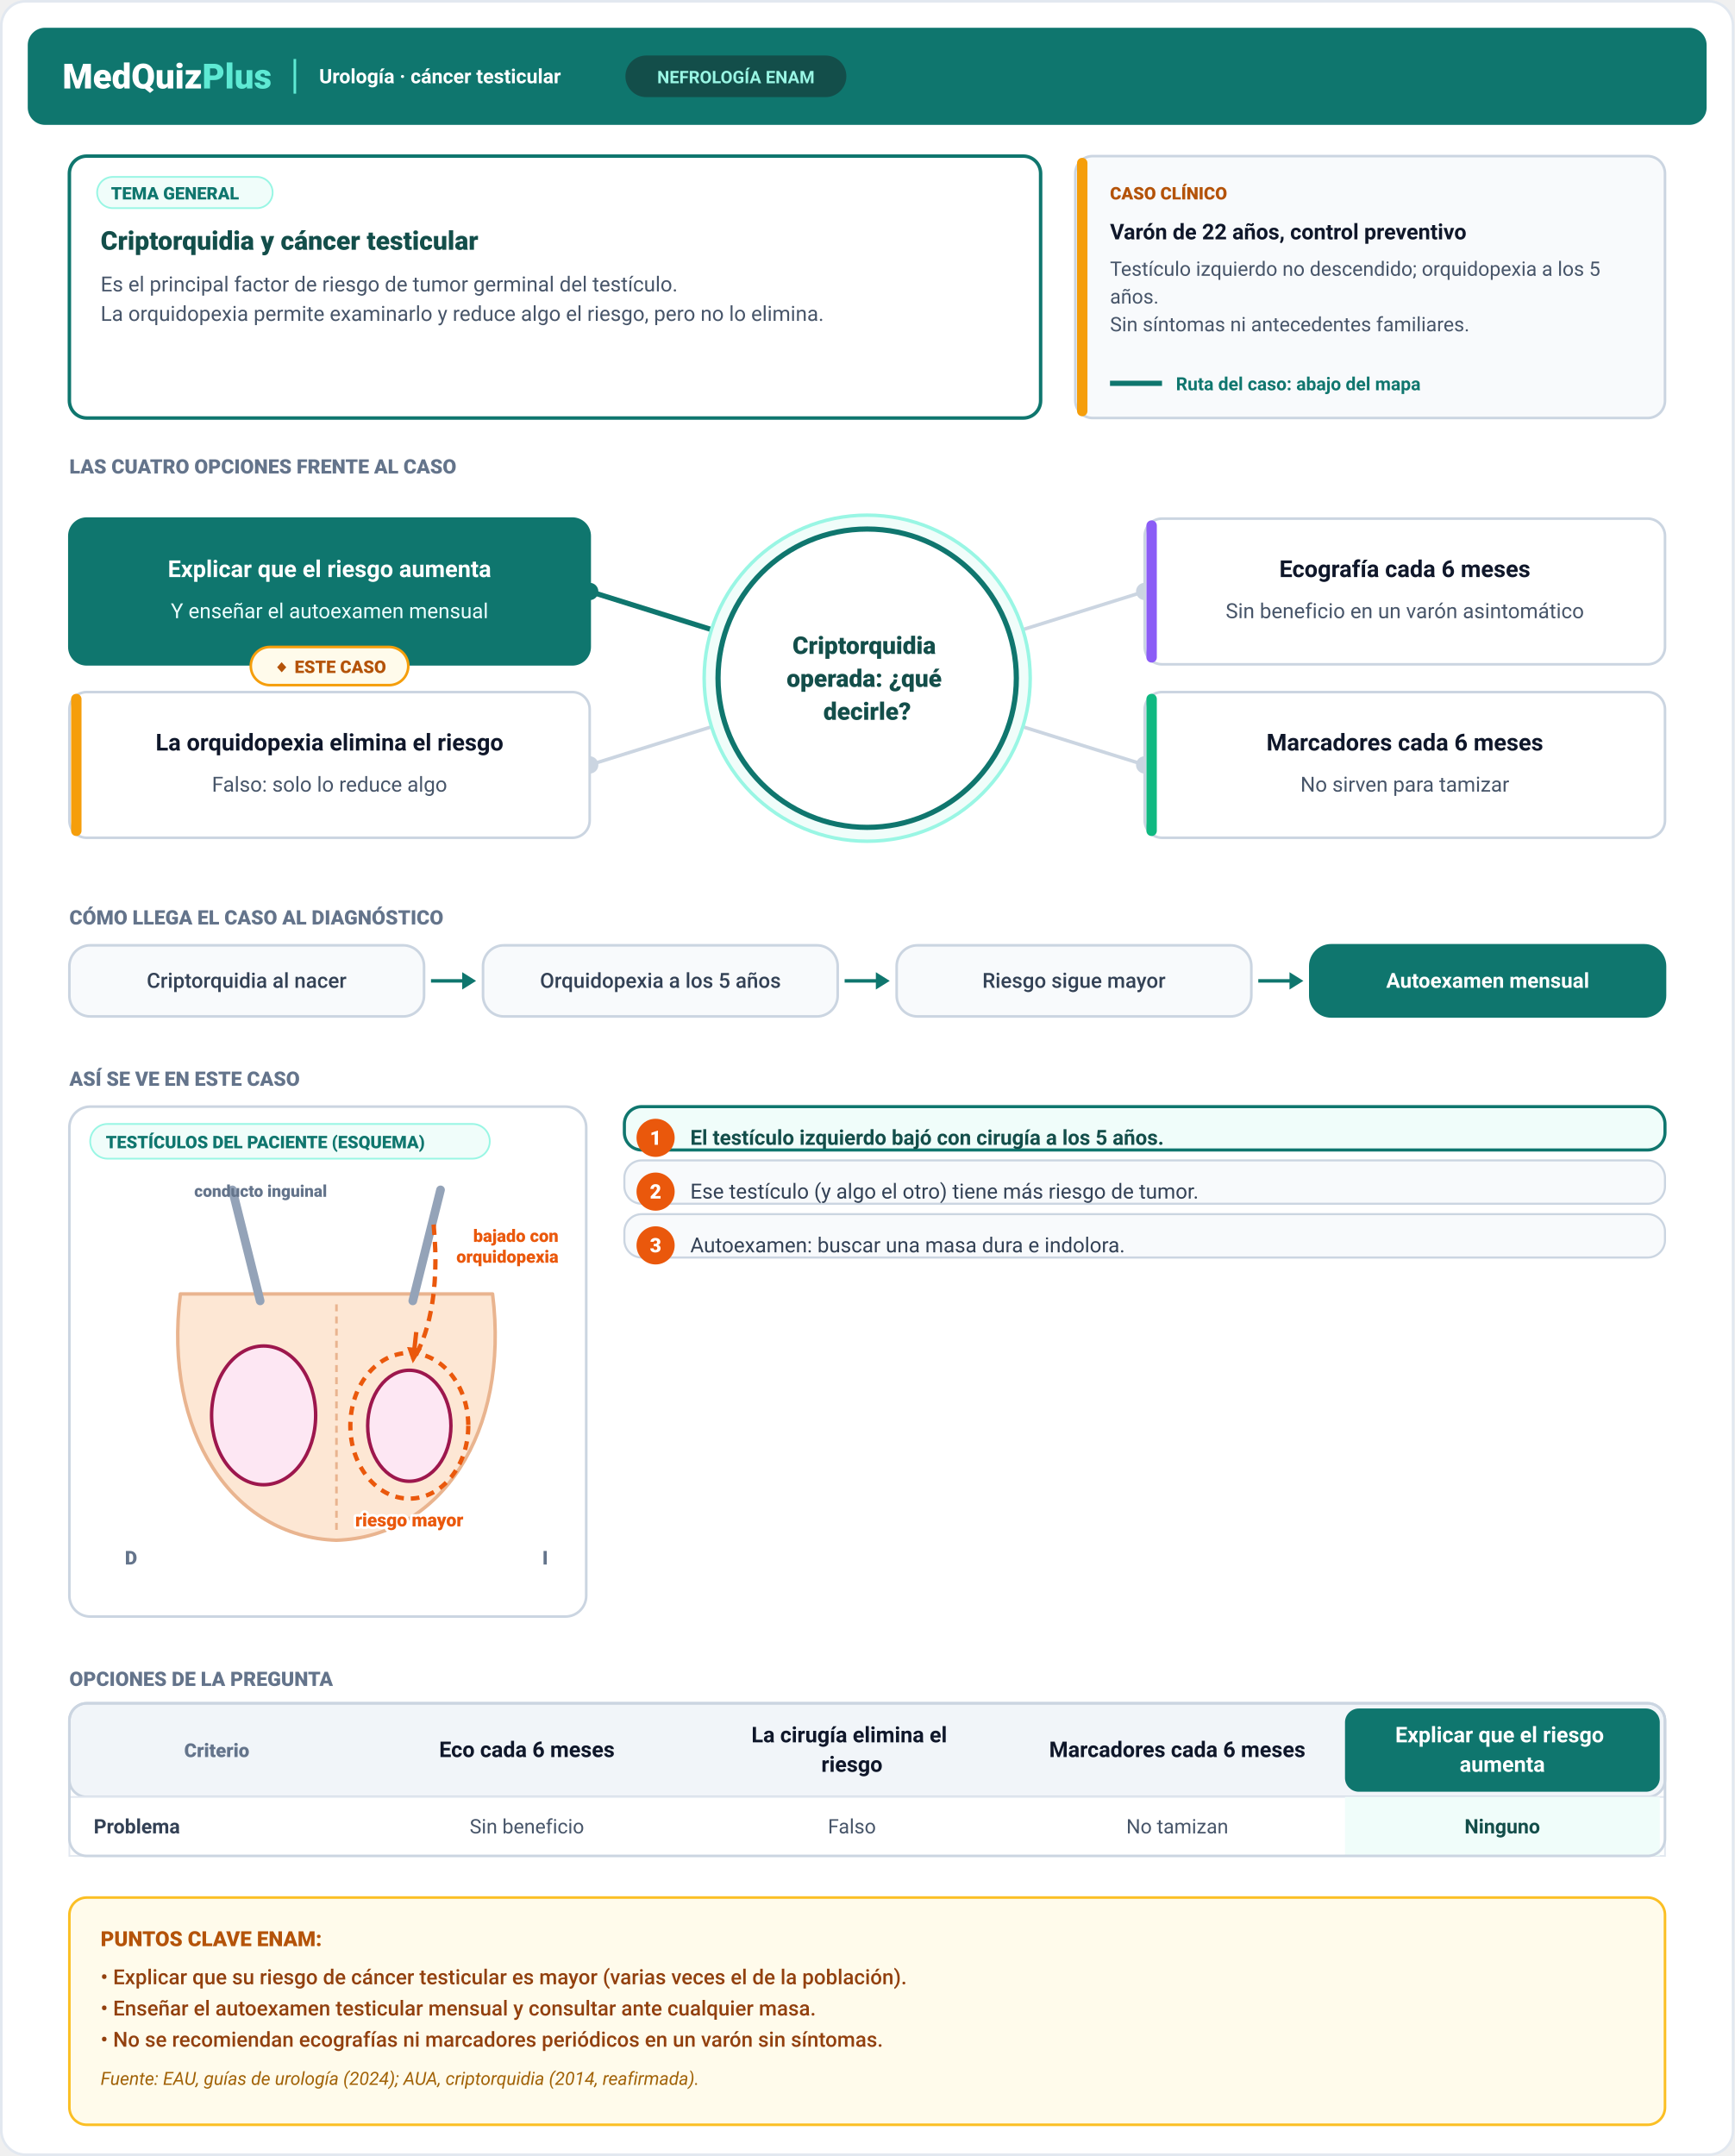
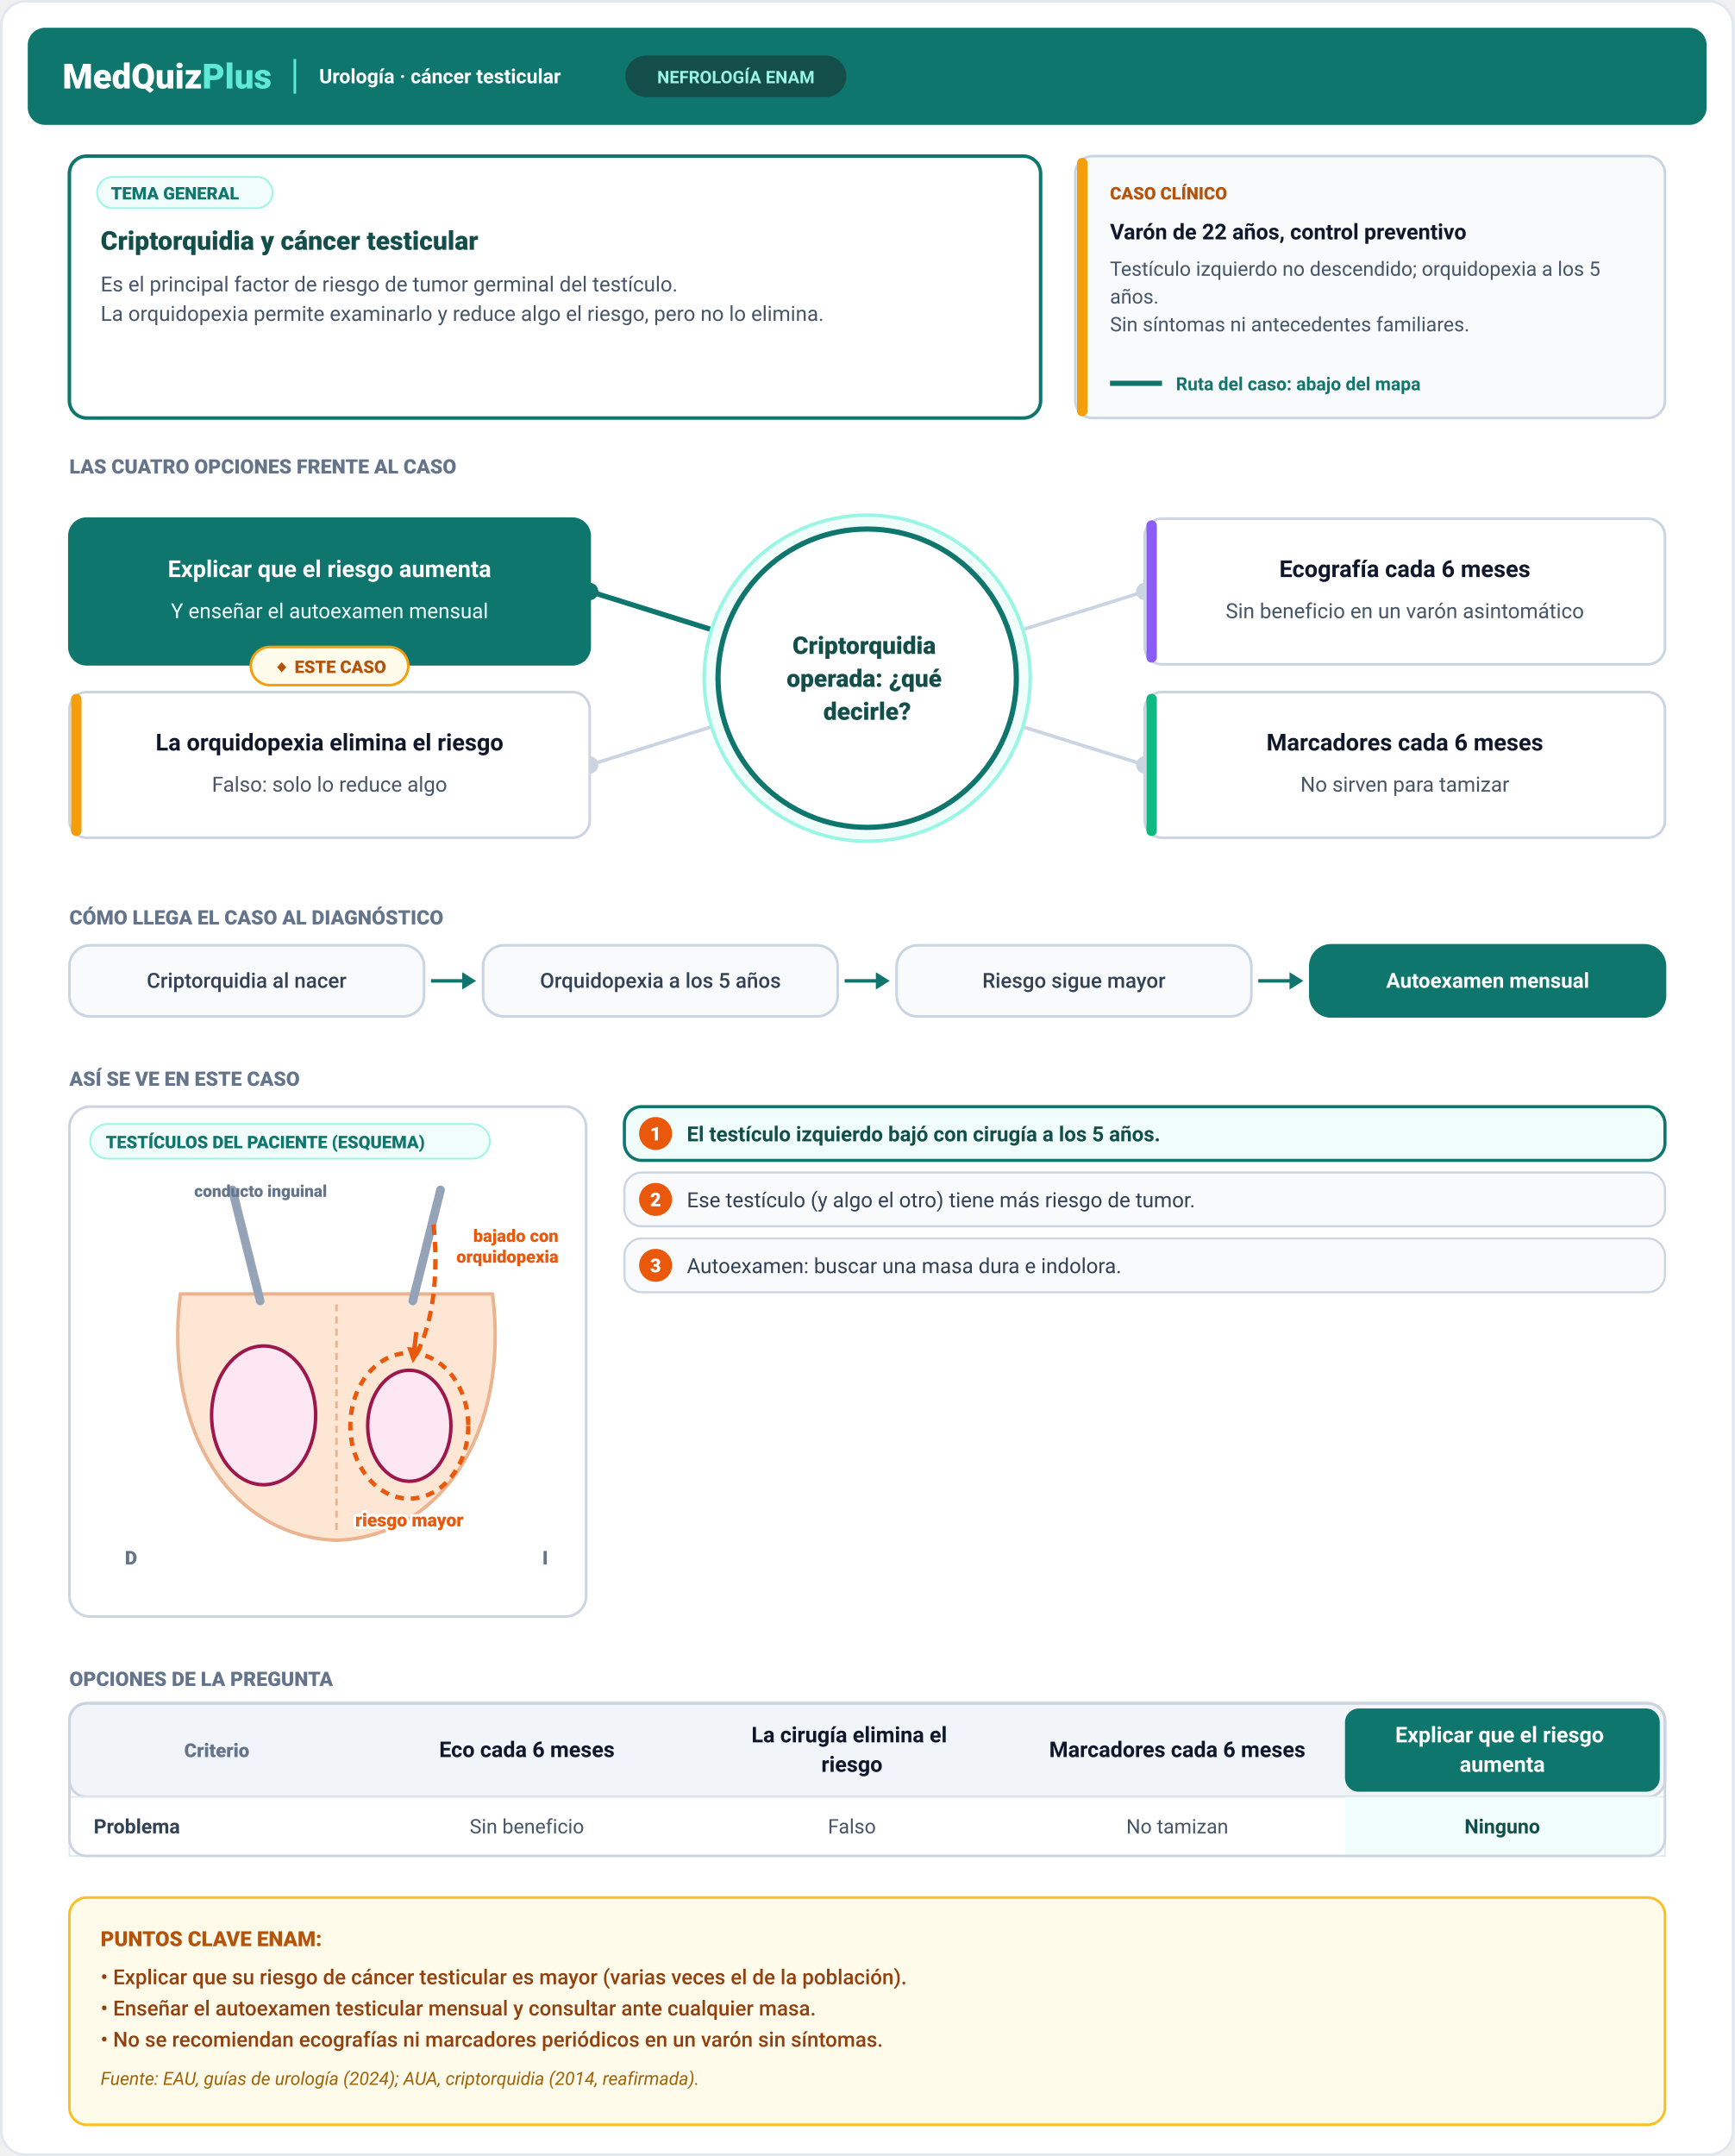
<svg xmlns="http://www.w3.org/2000/svg" width="1000" height="1243" viewBox="0 0 1000 1243" font-family="Segoe UI, Roboto, Helvetica, Arial, sans-serif" role="img" aria-label="Criptorquidia operada en la infancia: el riesgo de cáncer testicular sigue siendo mayor">
  <rect x="0.75" y="0.75" width="998.5" height="1241.5" rx="14" fill="#ffffff" stroke="#e2e8f0" stroke-width="1.5" />
  <rect x="16.0" y="16.0" width="968.0" height="56.0" rx="10" fill="#0f766e" stroke="none" stroke-width="1.5" />
  <text x="36" y="51.0" font-size="20" font-weight="800" fill="#ffffff">MedQuiz<tspan fill="#5eead4">Plus</tspan>
  </text>
  <line x1="170.0" y1="34.0" x2="170.0" y2="54.0" stroke="#5eead4" stroke-width="1.5" />
  <text x="184.0" y="48.0" font-size="11.5" font-weight="700" font-style="normal" fill="#ffffff" text-anchor="start" data-max="542">
    <tspan x="184.0" dy="0">Urología · cáncer testicular</tspan>
  </text>
  <rect x="360.6" y="32.0" width="127.4" height="24.0" rx="12" fill="#134e4a" stroke="none" stroke-width="1.5" />
  <text x="424.3" y="48.0" font-size="10" font-weight="700" font-style="normal" fill="#99f6e4" text-anchor="middle" data-max="111">
    <tspan x="424.3" dy="0">NEFROLOGÍA ENAM</tspan>
  </text>
  <rect x="40.0" y="90.0" width="560.0" height="151.0" rx="10" fill="#ffffff" stroke="#0f766e" stroke-width="2" />
  <rect x="56.0" y="102.0" width="101.2" height="18.0" rx="9" fill="#f0fdfa" stroke="#99f6e4" stroke-width="1" />
  <text x="64.0" y="115.0" font-size="10" font-weight="800" font-style="normal" fill="#0f766e" text-anchor="start" data-max="0">
    <tspan x="64.0" dy="0">TEMA GENERAL</tspan>
  </text>
  <text x="58.0" y="144.0" font-size="15" font-weight="800" font-style="normal" fill="#134e4a" text-anchor="start" data-max="524">
    <tspan x="58.0" dy="0">Criptorquidia y cáncer testicular</tspan>
  </text>
  <text x="58.0" y="168.0" font-size="12" font-weight="400" font-style="normal" fill="#475569" text-anchor="start" data-max="524">
    <tspan x="58.0" dy="0">Es el principal factor de riesgo de tumor germinal del testículo.</tspan>
    <tspan x="58.0" dy="17">La orquidopexia permite examinarlo y reduce algo el riesgo, pero no lo elimina.</tspan>
  </text>
  <rect x="620.0" y="90.0" width="340.0" height="151.0" rx="10" fill="#f8fafc" stroke="#cbd5e1" stroke-width="1.5" />
  <rect x="621.0" y="91.0" width="6.0" height="149.0" rx="3" fill="#f59e0b" stroke="none" stroke-width="1.5" />
  <text x="640.0" y="115.0" font-size="10" font-weight="800" font-style="normal" fill="#b45309" text-anchor="start" data-max="0">
    <tspan x="640.0" dy="0">CASO CLÍNICO</tspan>
  </text>
  <text x="640.0" y="138.0" font-size="12.5" font-weight="700" font-style="normal" fill="#0f172a" text-anchor="start" data-max="304">
    <tspan x="640.0" dy="0">Varón de 22 años, control preventivo</tspan>
  </text>
  <text x="640.0" y="159.0" font-size="11.5" font-weight="400" font-style="normal" fill="#475569" text-anchor="start" data-max="304">
    <tspan x="640.0" dy="0">Testículo izquierdo no descendido; orquidopexia a los 5</tspan>
    <tspan x="640.0" dy="16">años.</tspan>
    <tspan x="640.0" dy="16">Sin síntomas ni antecedentes familiares.</tspan>
  </text>
  <line x1="640.0" y1="221.0" x2="670.0" y2="221.0" stroke="#0f766e" stroke-width="3" />
  <text x="678.0" y="225.0" font-size="10.5" font-weight="700" font-style="normal" fill="#0f766e" text-anchor="start" data-max="260">
    <tspan x="678.0" dy="0">Ruta del caso: abajo del mapa</tspan>
  </text>
  <text x="40.0" y="273.0" font-size="11.5" font-weight="800" font-style="normal" fill="#64748b" text-anchor="start" data-max="900">
    <tspan x="40.0" dy="0">LAS CUATRO OPCIONES FRENTE AL CASO</tspan>
  </text>
  <line x1="410.3" y1="419.0" x2="340.0" y2="441.0" stroke="#cbd5e1" stroke-width="2" />
  <circle cx="340.0" cy="441.0" r="5" fill="#cbd5e1" stroke="none" stroke-width="0" />
  <line x1="589.7" y1="363.0" x2="660.0" y2="341.0" stroke="#cbd5e1" stroke-width="2" />
  <circle cx="660.0" cy="341.0" r="5" fill="#cbd5e1" stroke="none" stroke-width="0" />
  <line x1="589.7" y1="419.0" x2="660.0" y2="441.0" stroke="#cbd5e1" stroke-width="2" />
  <circle cx="660.0" cy="441.0" r="5" fill="#cbd5e1" stroke="none" stroke-width="0" />
  <line x1="410.3" y1="363.0" x2="340.0" y2="341.0" stroke="#0f766e" stroke-width="3" />
  <circle cx="340.0" cy="341.0" r="5" fill="#0f766e" stroke="none" stroke-width="0" />
  <circle cx="500.0" cy="391.0" r="94" fill="#f0fdfa" stroke="#99f6e4" stroke-width="2" />
  <circle cx="500.0" cy="391.0" r="86" fill="#ffffff" stroke="#0f766e" stroke-width="3" />
  <text x="500.0" y="377.0" font-size="14" font-weight="800" font-style="normal" fill="#134e4a" text-anchor="middle" data-max="142">
    <tspan x="500.0" dy="0">Criptorquidia</tspan>
    <tspan x="500.0" dy="19">operada: ¿qué</tspan>
    <tspan x="500.0" dy="19">decirle?</tspan>
  </text>
  <rect x="40.0" y="299.0" width="300.0" height="84.0" rx="10" fill="#0f766e" stroke="#0f766e" stroke-width="1.5" />
  <text x="190.0" y="332.7" font-size="13.5" font-weight="700" font-style="normal" fill="#ffffff" text-anchor="middle" data-max="272">
    <tspan x="190.0" dy="0">Explicar que el riesgo aumenta</tspan>
  </text>
  <text x="190.0" y="356.4" font-size="12" font-weight="400" font-style="normal" fill="#ecfeff" text-anchor="middle" data-max="272">
    <tspan x="190.0" dy="0">Y enseñar el autoexamen mensual</tspan>
  </text>
  <rect x="144.6" y="373.0" width="90.8" height="22.0" rx="11" fill="#fffbeb" stroke="#f59e0b" stroke-width="1.5" />
  <text x="190.0" y="388.0" font-size="10" font-weight="800" font-style="normal" fill="#b45309" text-anchor="middle" data-max="0">
    <tspan x="190.0" dy="0">◆ ESTE CASO</tspan>
  </text>
  <rect x="40.0" y="399.0" width="300.0" height="84.0" rx="10" fill="#ffffff" stroke="#cbd5e1" stroke-width="1.5" />
  <rect x="41.0" y="400.0" width="6.0" height="82.0" rx="3" fill="#f59e0b" stroke="none" stroke-width="1.5" />
  <text x="190.0" y="432.7" font-size="13.5" font-weight="700" font-style="normal" fill="#0f172a" text-anchor="middle" data-max="272">
    <tspan x="190.0" dy="0">La orquidopexia elimina el riesgo</tspan>
  </text>
  <text x="190.0" y="456.4" font-size="12" font-weight="400" font-style="normal" fill="#475569" text-anchor="middle" data-max="272">
    <tspan x="190.0" dy="0">Falso: solo lo reduce algo</tspan>
  </text>
  <rect x="660.0" y="299.0" width="300.0" height="84.0" rx="10" fill="#ffffff" stroke="#cbd5e1" stroke-width="1.5" />
  <rect x="661.0" y="300.0" width="6.0" height="82.0" rx="3" fill="#8b5cf6" stroke="none" stroke-width="1.5" />
  <text x="810.0" y="332.7" font-size="13.5" font-weight="700" font-style="normal" fill="#0f172a" text-anchor="middle" data-max="272">
    <tspan x="810.0" dy="0">Ecografía cada 6 meses</tspan>
  </text>
  <text x="810.0" y="356.4" font-size="12" font-weight="400" font-style="normal" fill="#475569" text-anchor="middle" data-max="272">
    <tspan x="810.0" dy="0">Sin beneficio en un varón asintomático</tspan>
  </text>
  <rect x="660.0" y="399.0" width="300.0" height="84.0" rx="10" fill="#ffffff" stroke="#cbd5e1" stroke-width="1.5" />
  <rect x="661.0" y="400.0" width="6.0" height="82.0" rx="3" fill="#10b981" stroke="none" stroke-width="1.5" />
  <text x="810.0" y="432.7" font-size="13.5" font-weight="700" font-style="normal" fill="#0f172a" text-anchor="middle" data-max="272">
    <tspan x="810.0" dy="0">Marcadores cada 6 meses</tspan>
  </text>
  <text x="810.0" y="456.4" font-size="12" font-weight="400" font-style="normal" fill="#475569" text-anchor="middle" data-max="272">
    <tspan x="810.0" dy="0">No sirven para tamizar</tspan>
  </text>
  <text x="40.0" y="533.0" font-size="11.5" font-weight="800" font-style="normal" fill="#64748b" text-anchor="start" data-max="900">
    <tspan x="40.0" dy="0">CÓMO LLEGA EL CASO AL DIAGNÓSTICO</tspan>
  </text>
  <rect x="40.0" y="545.0" width="204.5" height="41.0" rx="12" fill="#f8fafc" stroke="#cbd5e1" stroke-width="1.5" />
  <text x="142.2" y="569.5" font-size="12" font-weight="500" font-style="normal" fill="#334155" text-anchor="middle" data-max="180">
    <tspan x="142.2" dy="0">Criptorquidia al nacer</tspan>
  </text>
  <line x1="248.5" y1="565.5" x2="267.5" y2="565.5" stroke="#0f766e" stroke-width="2" />
  <polygon points="266.5,560.5 266.5,570.5 274.5,565.5" fill="#0f766e" />
  <rect x="278.5" y="545.0" width="204.5" height="41.0" rx="12" fill="#f8fafc" stroke="#cbd5e1" stroke-width="1.5" />
  <text x="380.8" y="569.5" font-size="12" font-weight="500" font-style="normal" fill="#334155" text-anchor="middle" data-max="180">
    <tspan x="380.8" dy="0">Orquidopexia a los 5 años</tspan>
  </text>
  <line x1="487.0" y1="565.5" x2="506.0" y2="565.5" stroke="#0f766e" stroke-width="2" />
  <polygon points="505.0,560.5 505.0,570.5 513.0,565.5" fill="#0f766e" />
  <rect x="517.0" y="545.0" width="204.5" height="41.0" rx="12" fill="#f8fafc" stroke="#cbd5e1" stroke-width="1.5" />
  <text x="619.2" y="569.5" font-size="12" font-weight="500" font-style="normal" fill="#334155" text-anchor="middle" data-max="180">
    <tspan x="619.2" dy="0">Riesgo sigue mayor</tspan>
  </text>
  <line x1="725.5" y1="565.5" x2="744.5" y2="565.5" stroke="#0f766e" stroke-width="2" />
  <polygon points="743.5,560.5 743.5,570.5 751.5,565.5" fill="#0f766e" />
  <rect x="755.5" y="545.0" width="204.5" height="41.0" rx="12" fill="#0f766e" stroke="#0f766e" stroke-width="1.5" />
  <text x="857.8" y="569.5" font-size="12" font-weight="700" font-style="normal" fill="#ffffff" text-anchor="middle" data-max="180">
    <tspan x="857.8" dy="0">Autoexamen mensual</tspan>
  </text>
  <text x="40.0" y="626.0" font-size="11.5" font-weight="800" font-style="normal" fill="#64748b" text-anchor="start" data-max="900">
    <tspan x="40.0" dy="0">ASÍ SE VE EN ESTE CASO</tspan>
  </text>
  <rect x="40.0" y="638.0" width="298.0" height="294.0" rx="12" fill="#ffffff" stroke="#cbd5e1" stroke-width="1.5" />
  <rect x="52.0" y="648.0" width="230.4" height="20.0" rx="10" fill="#f0fdfa" stroke="#99f6e4" stroke-width="1" />
  <text x="61.0" y="662.0" font-size="10" font-weight="800" font-style="normal" fill="#0f766e" text-anchor="start" data-max="256">
    <tspan x="61.0" dy="0">TESTÍCULOS DEL PACIENTE (ESQUEMA)</tspan>
  </text>
-   <g transform="translate(64.0,676.0) scale(1.0)">
-     <path d="M40 70 C30 150 70 210 130 212 C190 210 230 150 220 70 Z" fill="#fde7d4" stroke="#e9b48f" stroke-width="2" stroke-linejoin="round" />
-     <path d="M130 76 L130 206" fill="none" stroke="#e9b48f" stroke-width="1.5" stroke-linejoin="round" stroke-dasharray="4 3" />
-     <path d="M70 10 L86 74 M190 10 L174 74" fill="none" stroke="#94a3b8" stroke-width="5" stroke-linejoin="round" stroke-linecap="round" />
-     <text x="48" y="14" font-size="9.5" font-weight="800" fill="#64748b" text-anchor="start" data-max="0">conducto inguinal</text>
-     <text x="8" y="226" font-size="11" font-weight="800" fill="#64748b" text-anchor="start" data-max="0">D</text>
-     <text x="252" y="226" font-size="11" font-weight="800" fill="#64748b" text-anchor="end" data-max="0">I</text>
-     <ellipse cx="88" cy="140" rx="30" ry="40" fill="#fde7f3" stroke="#9d174d" stroke-width="2" />
-     <ellipse cx="172" cy="146" rx="24" ry="32" fill="#fde7f3" stroke="#9d174d" stroke-width="2" />
-     <ellipse cx="172" cy="146" rx="34" ry="42" fill="none" stroke="#ea580c" stroke-width="2.5" stroke-dasharray="5 4" />
-     <path d="M186 30 C190 70 182 96 174 108" fill="none" stroke="#ea580c" stroke-width="2.5" stroke-linejoin="round" stroke-dasharray="6 4" />
-     <line x1="176.0" y1="92.0" x2="174.9" y2="102.0" stroke="#ea580c" stroke-width="2.5" />
-     <polygon points="174.0,110.0 170.7,100.6 179.3,101.5" fill="#ea580c" />
-     <text x="258" y="40" font-size="10" font-weight="800" fill="none" stroke="#ffffff" stroke-width="3" stroke-linejoin="round" text-anchor="end" data-max="0">bajado con</text>
-     <text x="258" y="40" font-size="10" font-weight="800" fill="#ea580c" text-anchor="end" data-max="0">bajado con</text>
-     <text x="258" y="52" font-size="10" font-weight="800" fill="none" stroke="#ffffff" stroke-width="3" stroke-linejoin="round" text-anchor="end" data-max="0">orquidopexia</text>
-     <text x="258" y="52" font-size="10" font-weight="800" fill="#ea580c" text-anchor="end" data-max="0">orquidopexia</text>
-     <text x="172" y="204" font-size="10.5" font-weight="800" fill="none" stroke="#ffffff" stroke-width="3" stroke-linejoin="round" text-anchor="middle" data-max="0">riesgo mayor</text>
-     <text x="172" y="204" font-size="10.5" font-weight="800" fill="#ea580c" text-anchor="middle" data-max="0">riesgo mayor</text>
+   <g data-box="54.0 676.0 270.0 232.0">
+     <g transform="translate(64.0,676.0) scale(1.0)">
+       <path d="M40 70 C30 150 70 210 130 212 C190 210 230 150 220 70 Z" fill="#fde7d4" stroke="#e9b48f" stroke-width="2" stroke-linejoin="round" />
+       <path d="M130 76 L130 206" fill="none" stroke="#e9b48f" stroke-width="1.5" stroke-linejoin="round" stroke-dasharray="4 3" />
+       <path d="M70 10 L86 74 M190 10 L174 74" fill="none" stroke="#94a3b8" stroke-width="5" stroke-linejoin="round" stroke-linecap="round" />
+       <text x="48" y="14" font-size="9.5" font-weight="800" fill="#64748b" text-anchor="start" data-max="0">conducto inguinal</text>
+       <text x="8" y="226" font-size="11" font-weight="800" fill="#64748b" text-anchor="start" data-max="0">D</text>
+       <text x="252" y="226" font-size="11" font-weight="800" fill="#64748b" text-anchor="end" data-max="0">I</text>
+       <ellipse cx="88" cy="140" rx="30" ry="40" fill="#fde7f3" stroke="#9d174d" stroke-width="2" />
+       <ellipse cx="172" cy="146" rx="24" ry="32" fill="#fde7f3" stroke="#9d174d" stroke-width="2" />
+       <ellipse cx="172" cy="146" rx="34" ry="42" fill="none" stroke="#ea580c" stroke-width="2.5" stroke-dasharray="5 4" />
+       <path d="M186 30 C190 70 182 96 174 108" fill="none" stroke="#ea580c" stroke-width="2.5" stroke-linejoin="round" stroke-dasharray="6 4" />
+       <line x1="176.0" y1="92.0" x2="174.9" y2="102.0" stroke="#ea580c" stroke-width="2.5" />
+       <polygon points="174.0,110.0 170.7,100.6 179.3,101.5" fill="#ea580c" />
+       <text x="258" y="40" font-size="10" font-weight="800" fill="none" stroke="#ffffff" stroke-width="3" stroke-linejoin="round" text-anchor="end" data-max="0">bajado con</text>
+       <text x="258" y="40" font-size="10" font-weight="800" fill="#ea580c" text-anchor="end" data-max="0">bajado con</text>
+       <text x="258" y="52" font-size="10" font-weight="800" fill="none" stroke="#ffffff" stroke-width="3" stroke-linejoin="round" text-anchor="end" data-max="0">orquidopexia</text>
+       <text x="258" y="52" font-size="10" font-weight="800" fill="#ea580c" text-anchor="end" data-max="0">orquidopexia</text>
+       <text x="172" y="204" font-size="10.5" font-weight="800" fill="none" stroke="#ffffff" stroke-width="3" stroke-linejoin="round" text-anchor="middle" data-max="0">riesgo mayor</text>
+       <text x="172" y="204" font-size="10.5" font-weight="800" fill="#ea580c" text-anchor="middle" data-max="0">riesgo mayor</text>
+     </g>
  </g>
-   <rect x="360.0" y="638.0" width="600.0" height="25.0" rx="10" fill="#f0fdfa" stroke="#0f766e" stroke-width="1.8" />
-   <circle cx="378.0" cy="656.0" r="11" fill="#ea580c" stroke="none" stroke-width="0" />
-   <text x="378.0" y="660.0" font-size="11.5" font-weight="800" font-style="normal" fill="#ffffff" text-anchor="middle" data-max="0">
+   <rect x="360.0" y="638.0" width="600.0" height="31.0" rx="10" fill="#f0fdfa" stroke="#0f766e" stroke-width="1.8" />
+   <circle cx="378.0" cy="653.5" r="9.5" fill="#ea580c" stroke="none" stroke-width="0" />
+   <text x="378.0" y="657.5" font-size="11" font-weight="800" font-style="normal" fill="#ffffff" text-anchor="middle" data-max="0">
    <tspan x="378.0" dy="0">1</tspan>
  </text>
-   <text x="398.0" y="660.0" font-size="12" font-weight="600" font-style="normal" fill="#134e4a" text-anchor="start" data-max="556">
-     <tspan x="398.0" dy="0">El testículo izquierdo bajó con cirugía a los 5 años.</tspan>
-   </text>
-   <rect x="360.0" y="669.0" width="600.0" height="25.0" rx="10" fill="#f8fafc" stroke="#cbd5e1" stroke-width="1.2" />
-   <circle cx="378.0" cy="687.0" r="11" fill="#ea580c" stroke="none" stroke-width="0" />
-   <text x="378.0" y="691.0" font-size="11.5" font-weight="800" font-style="normal" fill="#ffffff" text-anchor="middle" data-max="0">
+   <text x="396.0" y="658.0" font-size="12" font-weight="600" font-style="normal" fill="#134e4a" text-anchor="start" data-max="556">
+     <tspan x="396.0" dy="0">El testículo izquierdo bajó con cirugía a los 5 años.</tspan>
+   </text>
+   <rect x="360.0" y="676.0" width="600.0" height="31.0" rx="10" fill="#f8fafc" stroke="#cbd5e1" stroke-width="1.2" />
+   <circle cx="378.0" cy="691.5" r="9.5" fill="#ea580c" stroke="none" stroke-width="0" />
+   <text x="378.0" y="695.5" font-size="11" font-weight="800" font-style="normal" fill="#ffffff" text-anchor="middle" data-max="0">
    <tspan x="378.0" dy="0">2</tspan>
  </text>
-   <text x="398.0" y="691.0" font-size="12" font-weight="400" font-style="normal" fill="#334155" text-anchor="start" data-max="556">
-     <tspan x="398.0" dy="0">Ese testículo (y algo el otro) tiene más riesgo de tumor.</tspan>
-   </text>
-   <rect x="360.0" y="700.0" width="600.0" height="25.0" rx="10" fill="#f8fafc" stroke="#cbd5e1" stroke-width="1.2" />
-   <circle cx="378.0" cy="718.0" r="11" fill="#ea580c" stroke="none" stroke-width="0" />
-   <text x="378.0" y="722.0" font-size="11.5" font-weight="800" font-style="normal" fill="#ffffff" text-anchor="middle" data-max="0">
+   <text x="396.0" y="696.0" font-size="12" font-weight="400" font-style="normal" fill="#334155" text-anchor="start" data-max="556">
+     <tspan x="396.0" dy="0">Ese testículo (y algo el otro) tiene más riesgo de tumor.</tspan>
+   </text>
+   <rect x="360.0" y="714.0" width="600.0" height="31.0" rx="10" fill="#f8fafc" stroke="#cbd5e1" stroke-width="1.2" />
+   <circle cx="378.0" cy="729.5" r="9.5" fill="#ea580c" stroke="none" stroke-width="0" />
+   <text x="378.0" y="733.5" font-size="11" font-weight="800" font-style="normal" fill="#ffffff" text-anchor="middle" data-max="0">
    <tspan x="378.0" dy="0">3</tspan>
  </text>
-   <text x="398.0" y="722.0" font-size="12" font-weight="400" font-style="normal" fill="#334155" text-anchor="start" data-max="556">
-     <tspan x="398.0" dy="0">Autoexamen: buscar una masa dura e indolora.</tspan>
+   <text x="396.0" y="734.0" font-size="12" font-weight="400" font-style="normal" fill="#334155" text-anchor="start" data-max="556">
+     <tspan x="396.0" dy="0">Autoexamen: buscar una masa dura e indolora.</tspan>
  </text>
  <text x="40.0" y="972.0" font-size="11.5" font-weight="800" font-style="normal" fill="#64748b" text-anchor="start" data-max="900">
    <tspan x="40.0" dy="0">OPCIONES DE LA PREGUNTA</tspan>
  </text>
  <rect x="40.0" y="982.0" width="920.0" height="54.0" rx="10" fill="#f1f5f9" stroke="#cbd5e1" stroke-width="1.5" />
  <text x="125.0" y="1013.0" font-size="11" font-weight="800" font-style="normal" fill="#64748b" text-anchor="middle" data-max="154">
    <tspan x="125.0" dy="0">Criterio</tspan>
  </text>
  <text x="303.8" y="1013.0" font-size="12.5" font-weight="700" font-style="normal" fill="#0f172a" text-anchor="middle" data-max="168">
    <tspan x="303.8" dy="0">Eco cada 6 meses</tspan>
  </text>
  <text x="491.2" y="1004.5" font-size="12.5" font-weight="700" font-style="normal" fill="#0f172a" text-anchor="middle" data-max="168">
    <tspan x="491.2" dy="0">La cirugía elimina el</tspan>
    <tspan x="491.2" dy="17">riesgo</tspan>
  </text>
  <text x="678.8" y="1013.0" font-size="12.5" font-weight="700" font-style="normal" fill="#0f172a" text-anchor="middle" data-max="168">
    <tspan x="678.8" dy="0">Marcadores cada 6 meses</tspan>
  </text>
  <rect x="775.5" y="985.0" width="181.5" height="48.0" rx="8" fill="#0f766e" stroke="none" stroke-width="1.5" />
  <text x="866.2" y="1004.5" font-size="12.5" font-weight="700" font-style="normal" fill="#ffffff" text-anchor="middle" data-max="168">
    <tspan x="866.2" dy="0">Explicar que el riesgo</tspan>
    <tspan x="866.2" dy="17">aumenta</tspan>
  </text>
  <rect x="40.0" y="1036.0" width="920.0" height="34.0" rx="0" fill="#ffffff" stroke="#e2e8f0" stroke-width="1" />
  <rect x="775.5" y="1036.0" width="181.5" height="34.0" rx="0" fill="#f0fdfa" stroke="none" stroke-width="1.5" />
  <text x="54.0" y="1057.0" font-size="11.5" font-weight="700" font-style="normal" fill="#334155" text-anchor="start" data-max="146">
    <tspan x="54.0" dy="0">Problema</tspan>
  </text>
  <text x="303.8" y="1057.0" font-size="11.5" font-weight="400" font-style="normal" fill="#475569" text-anchor="middle" data-max="166">
    <tspan x="303.8" dy="0">Sin beneficio</tspan>
  </text>
  <text x="491.2" y="1057.0" font-size="11.5" font-weight="400" font-style="normal" fill="#475569" text-anchor="middle" data-max="166">
    <tspan x="491.2" dy="0">Falso</tspan>
  </text>
  <text x="678.8" y="1057.0" font-size="11.5" font-weight="400" font-style="normal" fill="#475569" text-anchor="middle" data-max="166">
    <tspan x="678.8" dy="0">No tamizan</tspan>
  </text>
  <text x="866.2" y="1057.0" font-size="11.5" font-weight="600" font-style="normal" fill="#134e4a" text-anchor="middle" data-max="166">
    <tspan x="866.2" dy="0">Ninguno</tspan>
  </text>
  <rect x="40.0" y="982.0" width="920.0" height="88.0" rx="10" fill="none" stroke="#cbd5e1" stroke-width="1.5" />
  <rect x="40.0" y="1094.0" width="920.0" height="131.0" rx="10" fill="#fffbeb" stroke="#fbbf24" stroke-width="1.5" />
  <text x="58.0" y="1122.0" font-size="12" font-weight="800" font-style="normal" fill="#b45309" text-anchor="start" data-max="884">
    <tspan x="58.0" dy="0">PUNTOS CLAVE ENAM:</tspan>
  </text>
  <text x="58.0" y="1144.0" font-size="12" font-weight="500" font-style="normal" fill="#92400e" text-anchor="start" data-max="884">
    <tspan x="58.0" dy="0">• Explicar que su riesgo de cáncer testicular es mayor (varias veces el de la población).</tspan>
    <tspan x="58.0" dy="18">• Enseñar el autoexamen testicular mensual y consultar ante cualquier masa.</tspan>
    <tspan x="58.0" dy="18">• No se recomiendan ecografías ni marcadores periódicos en un varón sin síntomas.</tspan>
  </text>
  <text x="58.0" y="1202.0" font-size="10.5" font-weight="400" font-style="italic" fill="#a16207" text-anchor="start" data-max="884">
    <tspan x="58.0" dy="0">Fuente: EAU, guías de urología (2024); AUA, criptorquidia (2014, reafirmada).</tspan>
  </text>
</svg>
